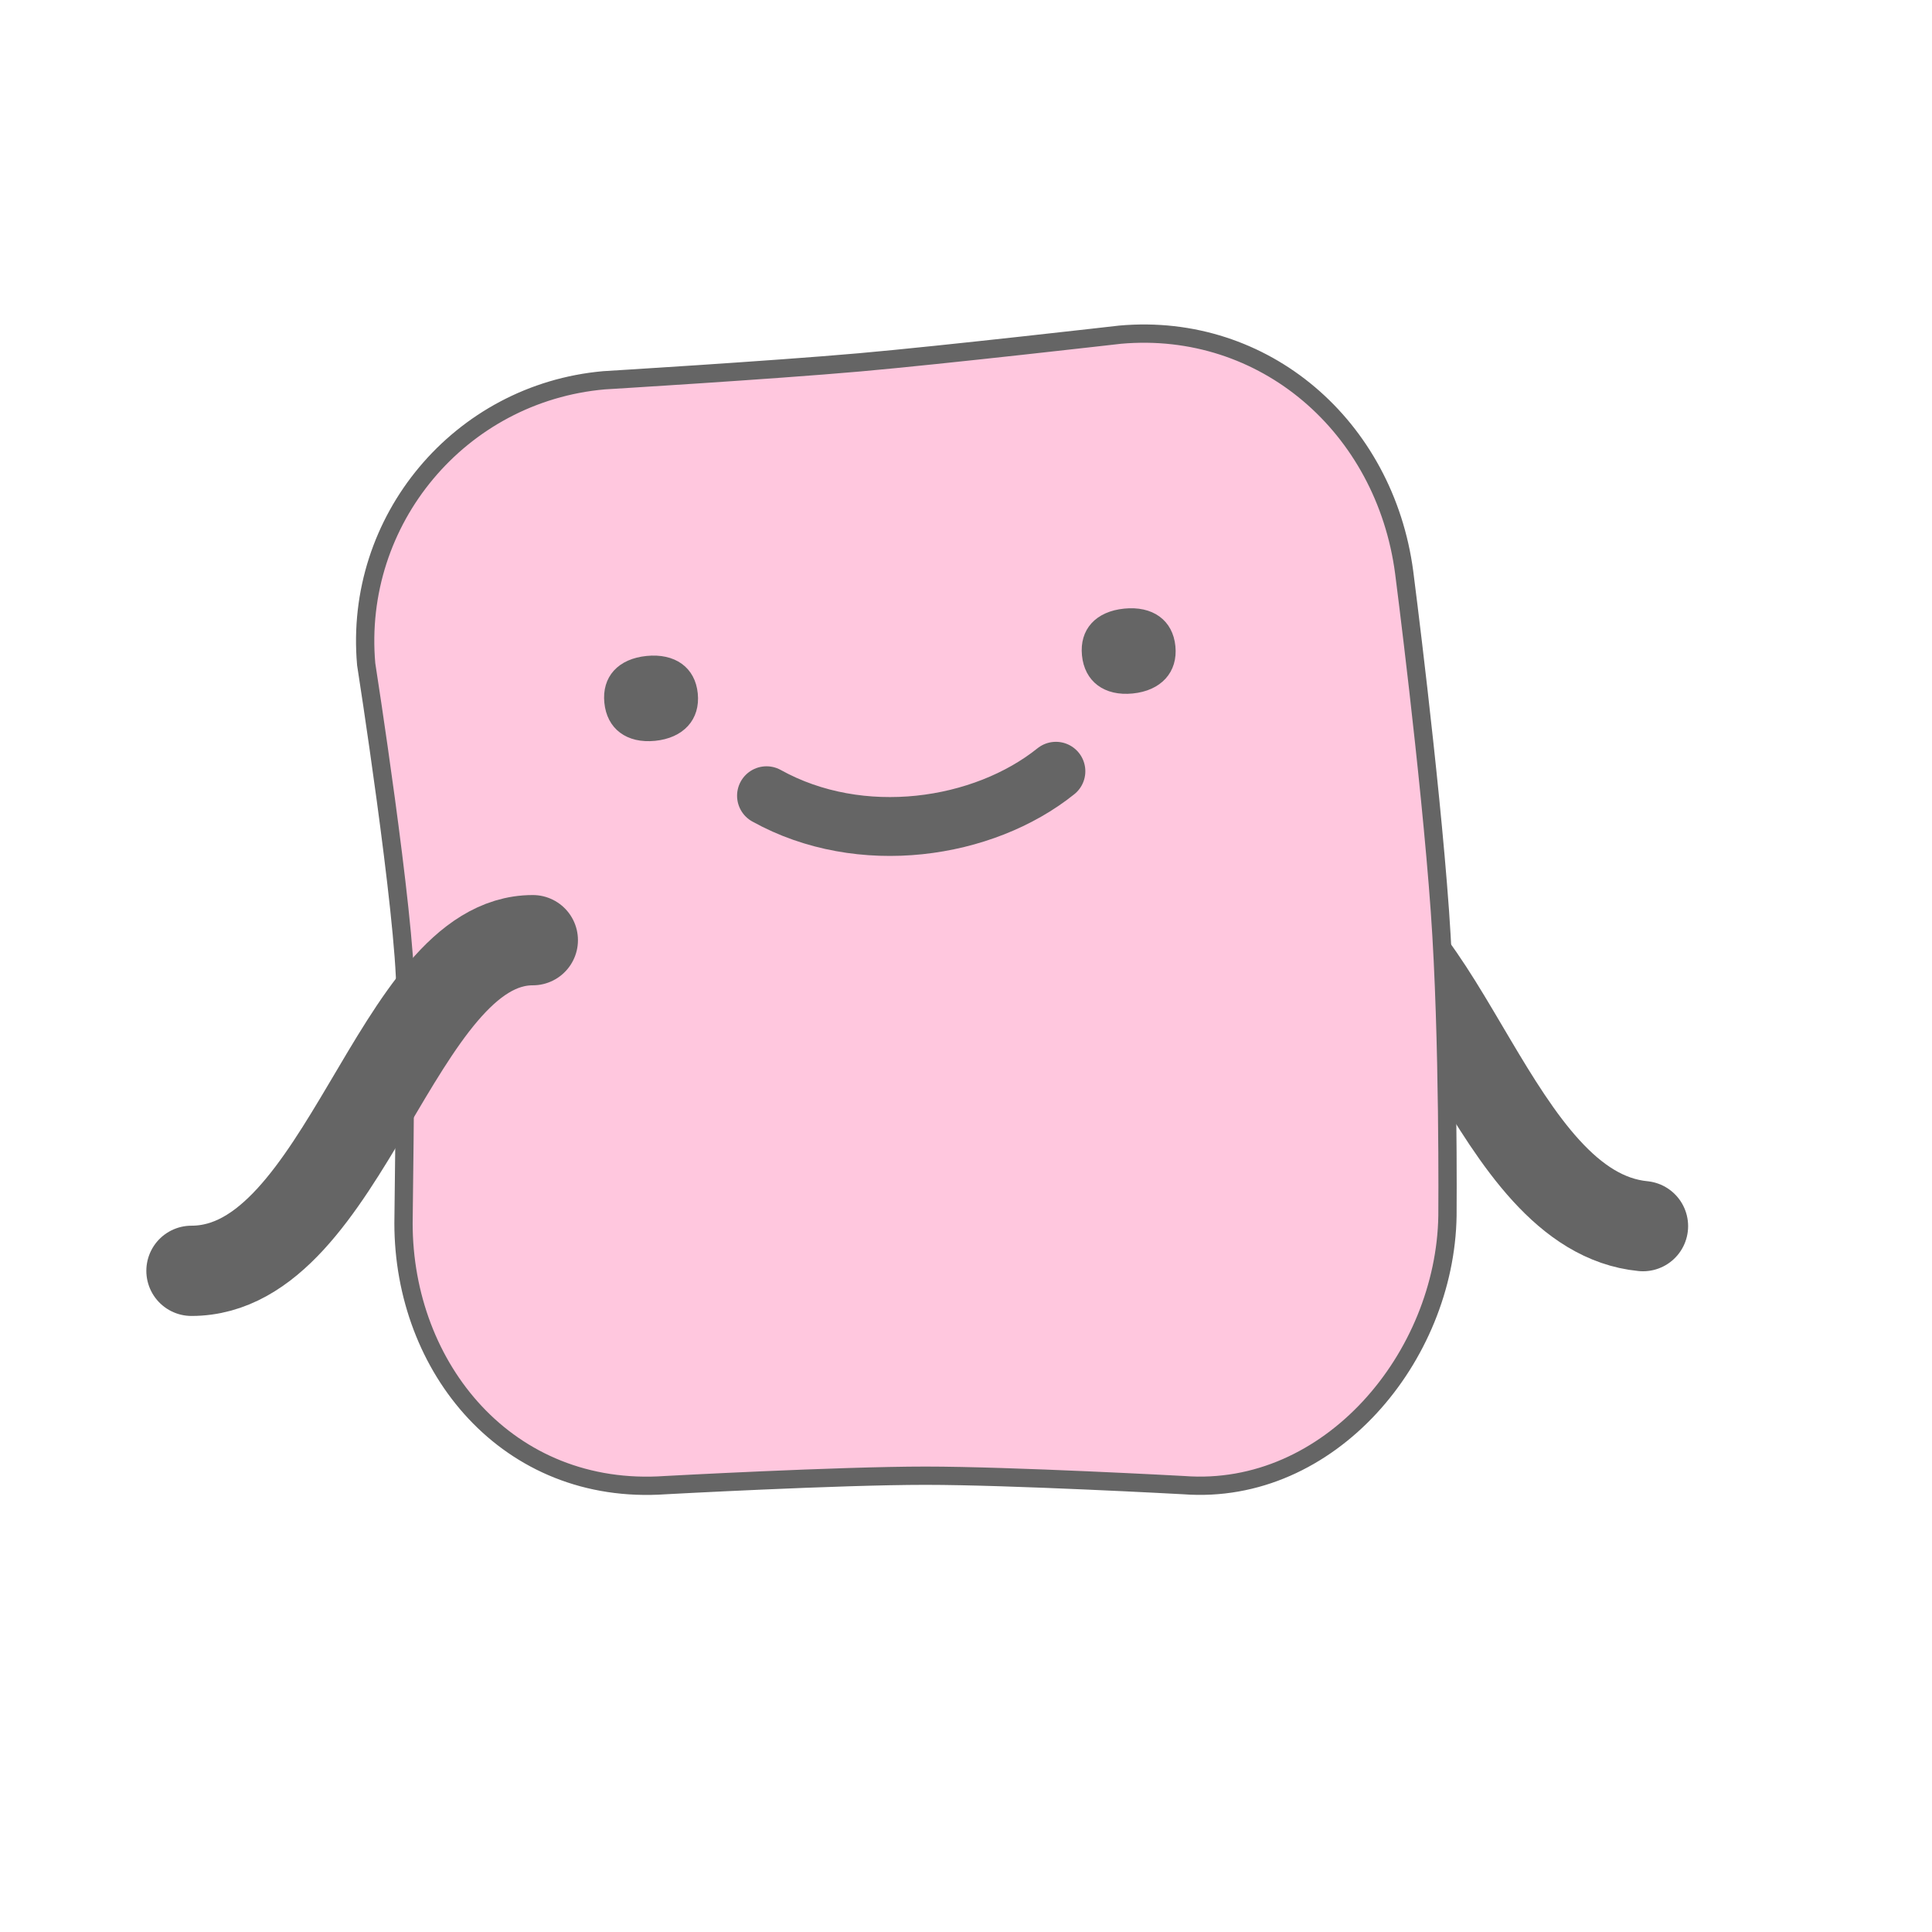
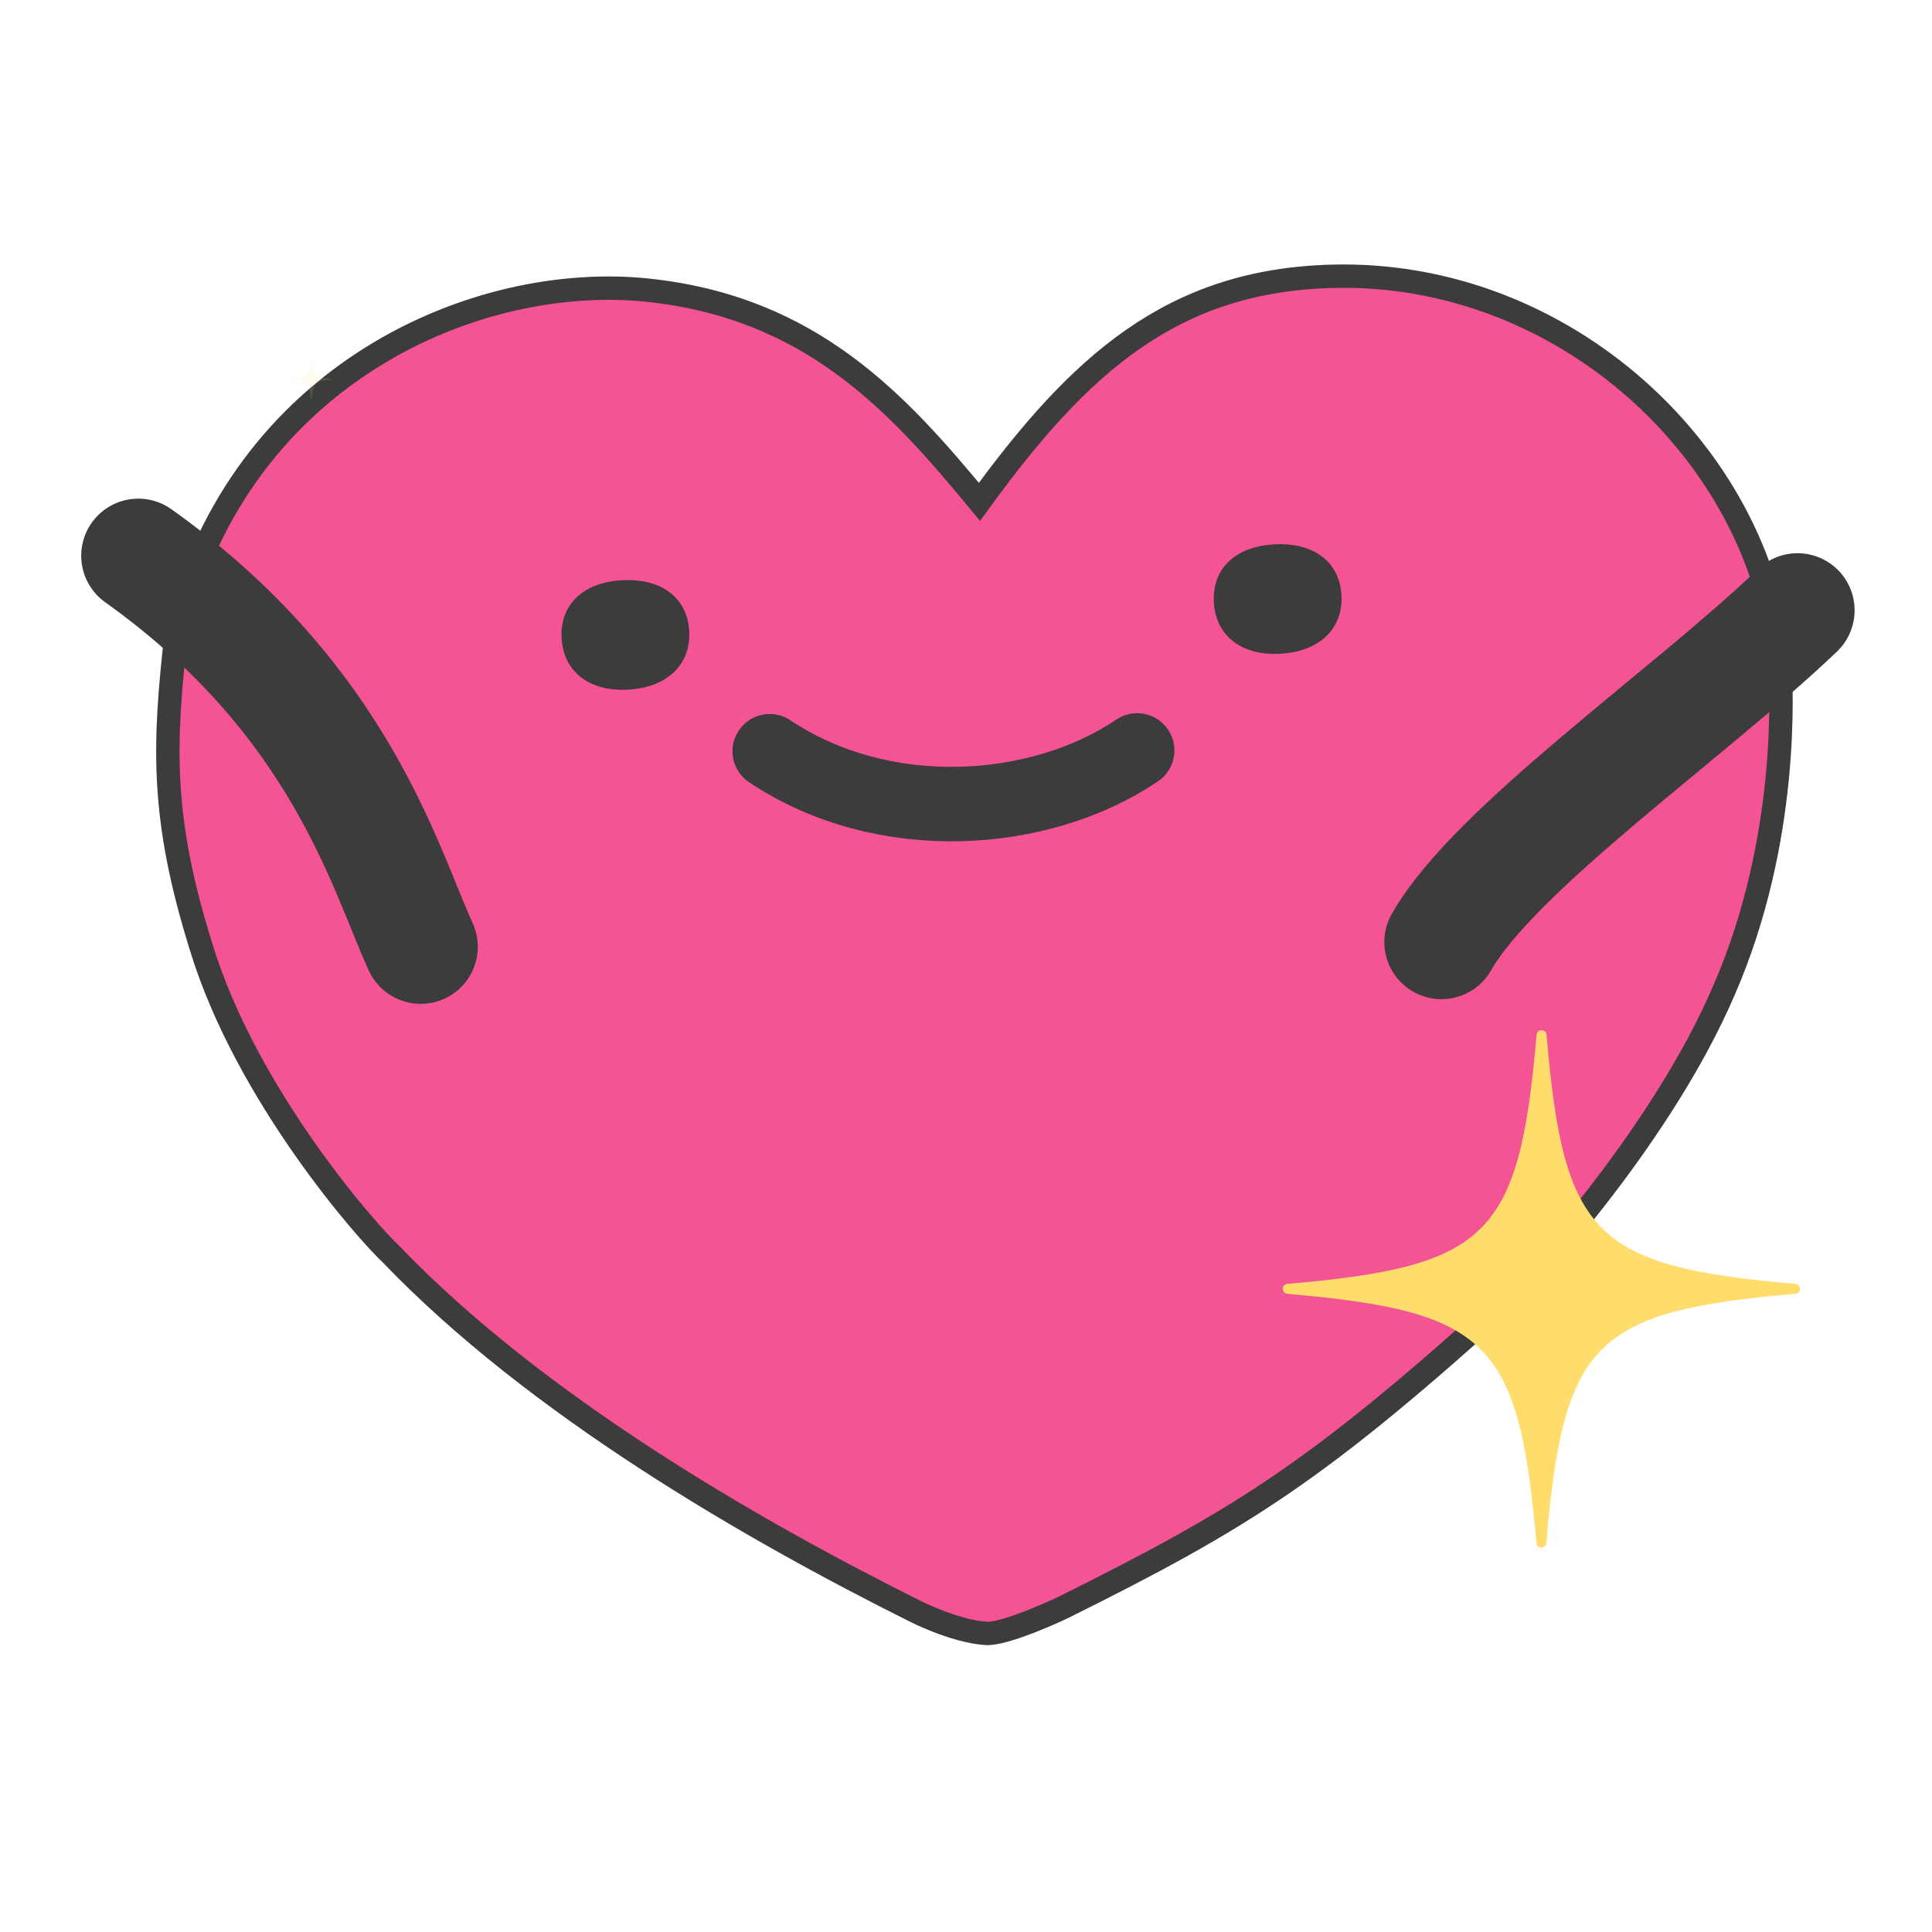
- <svg xmlns="http://www.w3.org/2000/svg" xmlns:xlink="http://www.w3.org/1999/xlink" viewBox="0 0 512 512" width="362" height="362" preserveAspectRatio="xMidYMid meet" style="width: 100%; height: 100%; transform: translate3d(0px, 0px, 0px); content-visibility: visible;">
+ <svg xmlns="http://www.w3.org/2000/svg" viewBox="0 0 512 512" width="362" height="362" preserveAspectRatio="xMidYMid meet" style="width: 100%; height: 100%; transform: translate3d(0px, 0px, 0px); content-visibility: visible;">
  <defs>
-     <clipPath id="__lottie_element_303">
+     <clipPath id="__lottie_element_2">
      <rect width="512" height="512" x="0" y="0" />
    </clipPath>
-     <clipPath id="__lottie_element_305">
-       <path d="M0,0 L512,0 L512,512 L0,512z" />
-     </clipPath>
-     <g id="__lottie_element_325">
-       <g style="display: none;">
-         <g>
-           <path />
-         </g>
+     <linearGradient id="__lottie_element_6" spreadMethod="pad" gradientUnits="userSpaceOnUse">
+       <stop />
+       <stop />
+       <stop />
+       <stop />
+       <stop />
+     </linearGradient>
+     <linearGradient id="__lottie_element_16" spreadMethod="pad" gradientUnits="userSpaceOnUse" x1="-37.53" y1="-68.56" x2="45.47" y2="68.44">
+       <stop offset="3%" stop-color="rgb(253,193,255)" stop-opacity="1" />
+       <stop offset="5%" stop-color="rgb(253,193,255)" stop-opacity="0.692" />
+       <stop offset="8%" stop-color="rgb(253,193,255)" stop-opacity="0.384" />
+       <stop offset="11%" stop-color="rgb(253,193,255)" stop-opacity="0.192" />
+       <stop offset="13%" stop-color="rgb(253,193,255)" stop-opacity="0" />
+     </linearGradient>
+   </defs>
+   <g clip-path="url(#__lottie_element_2)">
+     <g transform="matrix(0.9967782,-0.004349293,0.004349293,0.9967782,253.9989,256.7812)" opacity="1" style="display: block;">
+       <g opacity="1" transform="matrix(1,0,0,1,0,0)">
+         <path fill="rgb(244,83,148)" fill-opacity="1" d=" M100.23,-183.718 C57.651,-182.811 32.866,-160.651 6.127,-124.159 C-15.404,-150.459 -38.267,-176.004 -81.709,-180.809 C-127.13,-185.833 -190.193,-159.33 -207.5,-90.764 C-211.223,-59.835 -211.738,-40.688 -201.326,-6.756 C-189.469,32.748 -157.528,69.234 -151.171,75.188 C-112.856,115.454 -55.997,148.626 -12.509,170.579 C-12.509,170.579 -2.082,176.034 6.488,176.682 C11.798,177.083 26.909,169.973 26.909,169.973 C75.516,146.08 95.27,133.727 146.695,87.585 C153.038,81.321 187.109,44.446 203.549,6.45 C221.006,-33.157 219.238,-73.601 218.669,-81.621 C213.607,-135.94 161.961,-185.033 100.23,-183.718z" />
+         <path stroke-linecap="butt" stroke-linejoin="miter" fill-opacity="0" stroke-miterlimit="4" stroke="rgb(60,60,60)" stroke-opacity="1" stroke-width="6.213" d=" M100.23,-183.718 C57.651,-182.811 32.866,-160.651 6.127,-124.159 C-15.404,-150.459 -38.267,-176.004 -81.709,-180.809 C-127.13,-185.833 -190.193,-159.33 -207.5,-90.764 C-211.223,-59.835 -211.738,-40.688 -201.326,-6.756 C-189.469,32.748 -157.528,69.234 -151.171,75.188 C-112.856,115.454 -55.997,148.626 -12.509,170.579 C-12.509,170.579 -2.082,176.034 6.488,176.682 C11.798,177.083 26.909,169.973 26.909,169.973 C75.516,146.08 95.27,133.727 146.695,87.585 C153.038,81.321 187.109,44.446 203.549,6.45 C221.006,-33.157 219.238,-73.601 218.669,-81.621 C213.607,-135.94 161.961,-185.033 100.23,-183.718z" />
      </g>
    </g>
-     <mask id="__lottie_element_325_1" mask-type="alpha">
-       <use xlink:href="#__lottie_element_325" />
-     </mask>
-   </defs>
-   <g clip-path="url(#__lottie_element_303)">
-     <g clip-path="url(#__lottie_element_305)" transform="matrix(1,0,0,1,0,0)" opacity="1" style="display: block;">
-       <g transform="matrix(0,0,0,0,256,256)" opacity="1" style="display: block;">
-         <g opacity="1" transform="matrix(1,0,0,1,0,0)">
-           <path fill="rgb(244,83,148)" fill-opacity="1" d=" M0,-195 C107.62,-195 195,-107.62 195,0 C195,107.62 107.62,195 0,195 C-107.62,195 -195,107.62 -195,0 C-195,-107.62 -107.62,-195 0,-195z" />
-         </g>
+     <g transform="matrix(1.319836,0.02073364,-0.02073364,1.319836,249.0854,233.7554)" opacity="1" style="display: none;">
+       <g opacity="1" transform="matrix(1,0,0,1,0,0)">
+         <path stroke-linecap="round" stroke-linejoin="round" fill-opacity="0" stroke="rgb(60,60,60)" stroke-opacity="1" stroke-width="15" d=" M-34.5,-26 C-11.5,-11 20,-13.5 39.5,-27" />
      </g>
-       <g transform="matrix(1.04,0,0,1.04,243.1546,238.3087)" opacity="1" style="display: block;">
-         <g opacity="1" transform="matrix(1,0,0,1,0,0)">
-           <path stroke-linecap="round" stroke-linejoin="round" fill-opacity="0" stroke="rgb(101,101,101)" stroke-opacity="1" stroke-width="23" d=" M103,0.5 C133.953,3.188 146.383,79.523 184.859,83.297" />
-         </g>
+     </g>
+     <g transform="matrix(1.315666,0.0149264,-0.0149264,1.315666,248.9876,233.8141)" opacity="1" style="display: block;">
+       <g opacity="1" transform="matrix(1,0,0,1,0,0)">
+         <path stroke-linecap="round" stroke-linejoin="round" fill-opacity="0" stroke="rgb(60,60,60)" stroke-opacity="1" stroke-width="15" d=" M-34.5,-26 C-11.5,-11 20,-13.5 39.5,-27" />
      </g>
-       <g transform="matrix(0.7797608,0,0,0.7797608,245.0131,258.8189)" opacity="1" style="display: block;">
-         <g opacity="1" transform="matrix(1,0,0,1,0,0)">
-           <path fill="rgb(255,199,222)" fill-opacity="1" d=" M66.524,-218.184 C66.524,-218.184 6.175,-211.268 -22.076,-208.772 C-52.31,-206.101 -108.933,-202.68 -108.933,-202.68 C-157.903,-198.363 -194.089,-155.151 -189.762,-106.184 C-189.762,-106.184 -176.432,-20.888 -176.432,5.443 C-176.432,34.986 -177.079,83.81 -177.079,83.81 C-177.079,132.968 -141.727,176.569 -88.07,172.819 C-88.07,172.819 -29.34,169.613 0.346,169.613 C29.374,169.613 88.07,172.819 88.07,172.819 C137.826,176.579 176.971,129.136 177.72,81.265 C177.72,81.265 178.233,20.786 175.148,-22.303 C171.764,-69.569 163.016,-137.355 163.016,-137.355 C156.474,-186.94 115.496,-222.515 66.524,-218.184z" />
-           <path stroke-linecap="butt" stroke-linejoin="miter" fill-opacity="0" stroke-miterlimit="4" stroke="rgb(101,101,101)" stroke-opacity="1" stroke-width="6.213" d=" M66.524,-218.184 C66.524,-218.184 6.175,-211.268 -22.076,-208.772 C-52.31,-206.101 -108.933,-202.68 -108.933,-202.68 C-157.903,-198.363 -194.089,-155.151 -189.762,-106.184 C-189.762,-106.184 -176.432,-20.888 -176.432,5.443 C-176.432,34.986 -177.079,83.81 -177.079,83.81 C-177.079,132.968 -141.727,176.569 -88.07,172.819 C-88.07,172.819 -29.34,169.613 0.346,169.613 C29.374,169.613 88.07,172.819 88.07,172.819 C137.826,176.579 176.971,129.136 177.72,81.265 C177.72,81.265 178.233,20.786 175.148,-22.303 C171.764,-69.569 163.016,-137.355 163.016,-137.355 C156.474,-186.94 115.496,-222.515 66.524,-218.184z" />
-         </g>
+     </g>
+     <g style="display: none;">
+       <g>
+         <path stroke-linecap="round" stroke-linejoin="round" fill-opacity="0" />
      </g>
-       <g style="display: none;">
-         <g>
-           <path />
-           <path stroke-linecap="butt" stroke-linejoin="miter" fill-opacity="0" stroke-miterlimit="4" />
-         </g>
+     </g>
+     <g transform="matrix(1.421643,-0.07823774,0.06770944,1.230335,165.7417,168.1749)" opacity="1" style="display: block;">
+       <g opacity="1" transform="matrix(0.28,0,0,0.28,0,0)">
+         <path fill="rgb(60,60,60)" fill-opacity="1" d=" M37.469,0 C37.469,23.099 22.878,37.346 -0.221,37.346 C-23.32,37.346 -37.469,23.099 -37.469,0 C-37.469,-23.099 -23.32,-36.849 -0.221,-36.849 C22.878,-36.849 37.469,-23.099 37.469,0z" />
+         <path stroke-linecap="round" stroke-linejoin="round" fill-opacity="0" stroke="rgb(60,60,60)" stroke-opacity="1" stroke-width="10" d=" M37.469,0 C37.469,23.099 22.878,37.346 -0.221,37.346 C-23.32,37.346 -37.469,23.099 -37.469,0 C-37.469,-23.099 -23.32,-36.849 -0.221,-36.849 C22.878,-36.849 37.469,-23.099 37.469,0z" />
      </g>
-       <g mask="url(#__lottie_element_325_1)" style="display: none;">
-         <g>
-           <g>
-             <path />
-             <path stroke-linecap="butt" stroke-linejoin="miter" fill-opacity="0" stroke-miterlimit="4" />
-           </g>
-         </g>
+       <g opacity="1" transform="matrix(0.28,0,0,0.28,121.588,0)">
+         <path fill="rgb(60,60,60)" fill-opacity="1" d=" M37.469,0 C37.469,23.099 22.878,37.346 -0.221,37.346 C-23.32,37.346 -37.469,23.099 -37.469,0 C-37.469,-23.099 -23.32,-36.849 -0.221,-36.849 C22.878,-36.849 37.469,-23.099 37.469,0z" />
+         <path stroke-linecap="round" stroke-linejoin="round" fill-opacity="0" stroke="rgb(60,60,60)" stroke-opacity="1" stroke-width="10" d=" M37.469,0 C37.469,23.099 22.878,37.346 -0.221,37.346 C-23.32,37.346 -37.469,23.099 -37.469,0 C-37.469,-23.099 -23.32,-36.849 -0.221,-36.849 C22.878,-36.849 37.469,-23.099 37.469,0z" />
      </g>
-       <g transform="matrix(1.04,0,0,1.04,235.8424,240.3159)" opacity="1" style="display: block;">
-         <g opacity="1" transform="matrix(1,0,0,1,0,0)">
-           <path stroke-linecap="round" stroke-linejoin="round" fill-opacity="0" stroke="rgb(101,101,101)" stroke-opacity="1" stroke-width="23" d=" M-91,8.5 C-125.998,8.505 -138.744,92.748 -177.982,92.755" />
-         </g>
+     </g>
+     <g transform="matrix(1.31574,-0.005741035,0.005741035,1.31574,244.1981,240.2743)" opacity="1" style="display: block;">
+       <g opacity="1" transform="matrix(1,0,0,1,0,0)">
+         <path stroke-linecap="round" stroke-linejoin="round" fill-opacity="0" stroke="rgb(60,60,60)" stroke-opacity="1" stroke-width="23" d=" M-100.894,7.636 C-107.982,-7.892 -116.762,-42.114 -157.429,-71.367" />
      </g>
-       <g style="display: none;">
-         <g>
-           <path stroke-linecap="round" stroke-linejoin="round" fill-opacity="0" />
-         </g>
+     </g>
+     <g transform="matrix(1.31574,-0.005741035,0.005741035,1.31574,253.3968,237.6026)" opacity="1" style="display: block;">
+       <g opacity="1" transform="matrix(1,0,0,1,0,0)">
+         <path stroke-linecap="round" stroke-linejoin="round" fill-opacity="0" stroke="rgb(60,60,60)" stroke-opacity="1" stroke-width="23" d=" M97.697,9.591 C108.538,-9.214 147.546,-35.927 169.705,-56.92" />
      </g>
-       <g style="display: none;">
-         <g>
-           <path stroke-linecap="round" stroke-linejoin="round" fill-opacity="0" />
-         </g>
+     </g>
+     <g transform="matrix(-1,0,0,1,408.47,341.56)" opacity="1" style="display: block;">
+       <g opacity="1" transform="matrix(1,0,0,1,0,0)">
+         <path fill="rgb(255,221,109)" fill-opacity="1" d=" M1.328,67.232 C5.945,14.032 14.062,5.945 67.232,1.328 C67.584,1.32 67.919,1.173 68.162,0.918 C68.405,0.663 68.538,0.322 68.53,-0.03 C68.522,-0.382 68.374,-0.717 68.119,-0.96 C67.864,-1.203 67.524,-1.336 67.172,-1.328 C14.002,-5.945 5.884,-14.062 1.267,-67.232 C1.267,-67.584 1.127,-67.922 0.878,-68.171 C0.629,-68.42 0.291,-68.56 -0.061,-68.56 C-0.413,-68.56 -0.75,-68.42 -0.999,-68.171 C-1.248,-67.922 -1.388,-67.584 -1.388,-67.232 C-5.914,-14.183 -14.032,-5.945 -67.202,-1.328 C-67.554,-1.328 -67.892,-1.188 -68.141,-0.939 C-68.39,-0.69 -68.53,-0.352 -68.53,0 C-68.53,0.352 -68.39,0.69 -68.141,0.939 C-67.892,1.188 -67.554,1.328 -67.202,1.328 C-14.032,5.945 -5.915,14.032 -1.328,67.232 C-1.328,67.584 -1.188,67.922 -0.939,68.171 C-0.69,68.42 -0.352,68.56 0,68.56 C0.352,68.56 0.69,68.42 0.939,68.171 C1.188,67.922 1.328,67.584 1.328,67.232z" />
+         <path fill="url(#__lottie_element_16)" fill-opacity="1" d=" M1.328,67.232 C5.945,14.032 14.062,5.945 67.232,1.328 C67.584,1.32 67.919,1.173 68.162,0.918 C68.405,0.663 68.538,0.322 68.53,-0.03 C68.522,-0.382 68.374,-0.717 68.119,-0.96 C67.864,-1.203 67.524,-1.336 67.172,-1.328 C14.002,-5.945 5.884,-14.062 1.267,-67.232 C1.267,-67.584 1.127,-67.922 0.878,-68.171 C0.629,-68.42 0.291,-68.56 -0.061,-68.56 C-0.413,-68.56 -0.75,-68.42 -0.999,-68.171 C-1.248,-67.922 -1.388,-67.584 -1.388,-67.232 C-5.914,-14.183 -14.032,-5.945 -67.202,-1.328 C-67.554,-1.328 -67.892,-1.188 -68.141,-0.939 C-68.39,-0.69 -68.53,-0.352 -68.53,0 C-68.53,0.352 -68.39,0.69 -68.141,0.939 C-67.892,1.188 -67.554,1.328 -67.202,1.328 C-14.032,5.945 -5.915,14.032 -1.328,67.232 C-1.328,67.584 -1.188,67.922 -0.939,68.171 C-0.69,68.42 -0.352,68.56 0,68.56 C0.352,68.56 0.69,68.42 0.939,68.171 C1.188,67.922 1.328,67.584 1.328,67.232z" />
      </g>
-       <g transform="matrix(1.037388,-0.07364446,0.07364446,1.037388,240.8372,235.3074)" opacity="1" style="display: block;">
-         <g opacity="1" transform="matrix(1,0,0,1,0,0)">
-           <path stroke-linecap="round" stroke-linejoin="round" fill-opacity="0" stroke="rgb(101,101,101)" stroke-opacity="1" stroke-width="15" d=" M-34.5,-26 C-11.5,-11 20,-13.5 39.5,-27" />
-         </g>
+     </g>
+     <g style="display: none;">
+       <g>
+         <path />
      </g>
-       <g transform="matrix(1.041001,-0.1031833,0.09458495,0.9542533,172.5388,185.0077)" opacity="1" style="display: block;">
-         <g opacity="1" transform="matrix(0.28,0,0,0.28,0,0)">
-           <path fill="rgb(101,101,101)" fill-opacity="1" d=" M37.469,0 C37.469,23.099 22.878,37.346 -0.221,37.346 C-23.32,37.346 -37.469,23.099 -37.469,0 C-37.469,-23.099 -23.32,-36.849 -0.221,-36.849 C22.878,-36.849 37.469,-23.099 37.469,0z" />
-           <path stroke-linecap="round" stroke-linejoin="round" fill-opacity="0" stroke="rgb(101,101,101)" stroke-opacity="1" stroke-width="10" d=" M37.469,0 C37.469,23.099 22.878,37.346 -0.221,37.346 C-23.32,37.346 -37.469,23.099 -37.469,0 C-37.469,-23.099 -23.32,-36.849 -0.221,-36.849 C22.878,-36.849 37.469,-23.099 37.469,0z" />
-         </g>
-         <g opacity="1" transform="matrix(0.28,0,0,0.28,121.588,0)">
-           <path fill="rgb(101,101,101)" fill-opacity="1" d=" M37.469,0 C37.469,23.099 22.878,37.346 -0.221,37.346 C-23.32,37.346 -37.469,23.099 -37.469,0 C-37.469,-23.099 -23.32,-36.849 -0.221,-36.849 C22.878,-36.849 37.469,-23.099 37.469,0z" />
-           <path stroke-linecap="round" stroke-linejoin="round" fill-opacity="0" stroke="rgb(101,101,101)" stroke-opacity="1" stroke-width="10" d=" M37.469,0 C37.469,23.099 22.878,37.346 -0.221,37.346 C-23.32,37.346 -37.469,23.099 -37.469,0 C-37.469,-23.099 -23.32,-36.849 -0.221,-36.849 C22.878,-36.849 37.469,-23.099 37.469,0z" />
-         </g>
+     </g>
+     <g transform="matrix(-0.131581,0,0,0.131581,82.5,100.5)" opacity="0.132" style="display: block;">
+       <g opacity="1" transform="matrix(1,0,0,1,0,0)">
+         <path fill="rgb(254,222,125)" fill-opacity="1" d=" M0.785,39.716 C3.514,8.289 8.31,3.511 39.733,0.784 C39.941,0.779 40.139,0.692 40.283,0.542 C40.427,0.392 40.505,0.19 40.5,-0.018 C40.495,-0.226 40.407,-0.423 40.257,-0.567 C40.107,-0.711 39.905,-0.789 39.697,-0.784 C8.274,-3.511 3.478,-8.307 0.749,-39.716 C0.749,-39.924 0.666,-40.123 0.519,-40.27 C0.372,-40.417 0.172,-40.5 -0.036,-40.5 C-0.244,-40.5 -0.444,-40.417 -0.591,-40.27 C-0.738,-40.123 -0.82,-39.924 -0.82,-39.716 C-3.495,-8.378 -8.292,-3.511 -39.715,-0.784 C-39.923,-0.784 -40.123,-0.702 -40.27,-0.555 C-40.417,-0.408 -40.5,-0.208 -40.5,0 C-40.5,0.208 -40.417,0.408 -40.27,0.555 C-40.123,0.702 -39.923,0.784 -39.715,0.784 C-8.292,3.511 -3.496,8.289 -0.785,39.716 C-0.785,39.924 -0.702,40.123 -0.555,40.27 C-0.408,40.417 -0.208,40.5 0,40.5 C0.208,40.5 0.408,40.417 0.555,40.27 C0.702,40.123 0.785,39.924 0.785,39.716z" />
+       </g>
+     </g>
+     <g style="display: none;">
+       <g>
+         <path />
+         <path fill="url(#__lottie_element_6)" />
      </g>
    </g>
  </g>
</svg>
